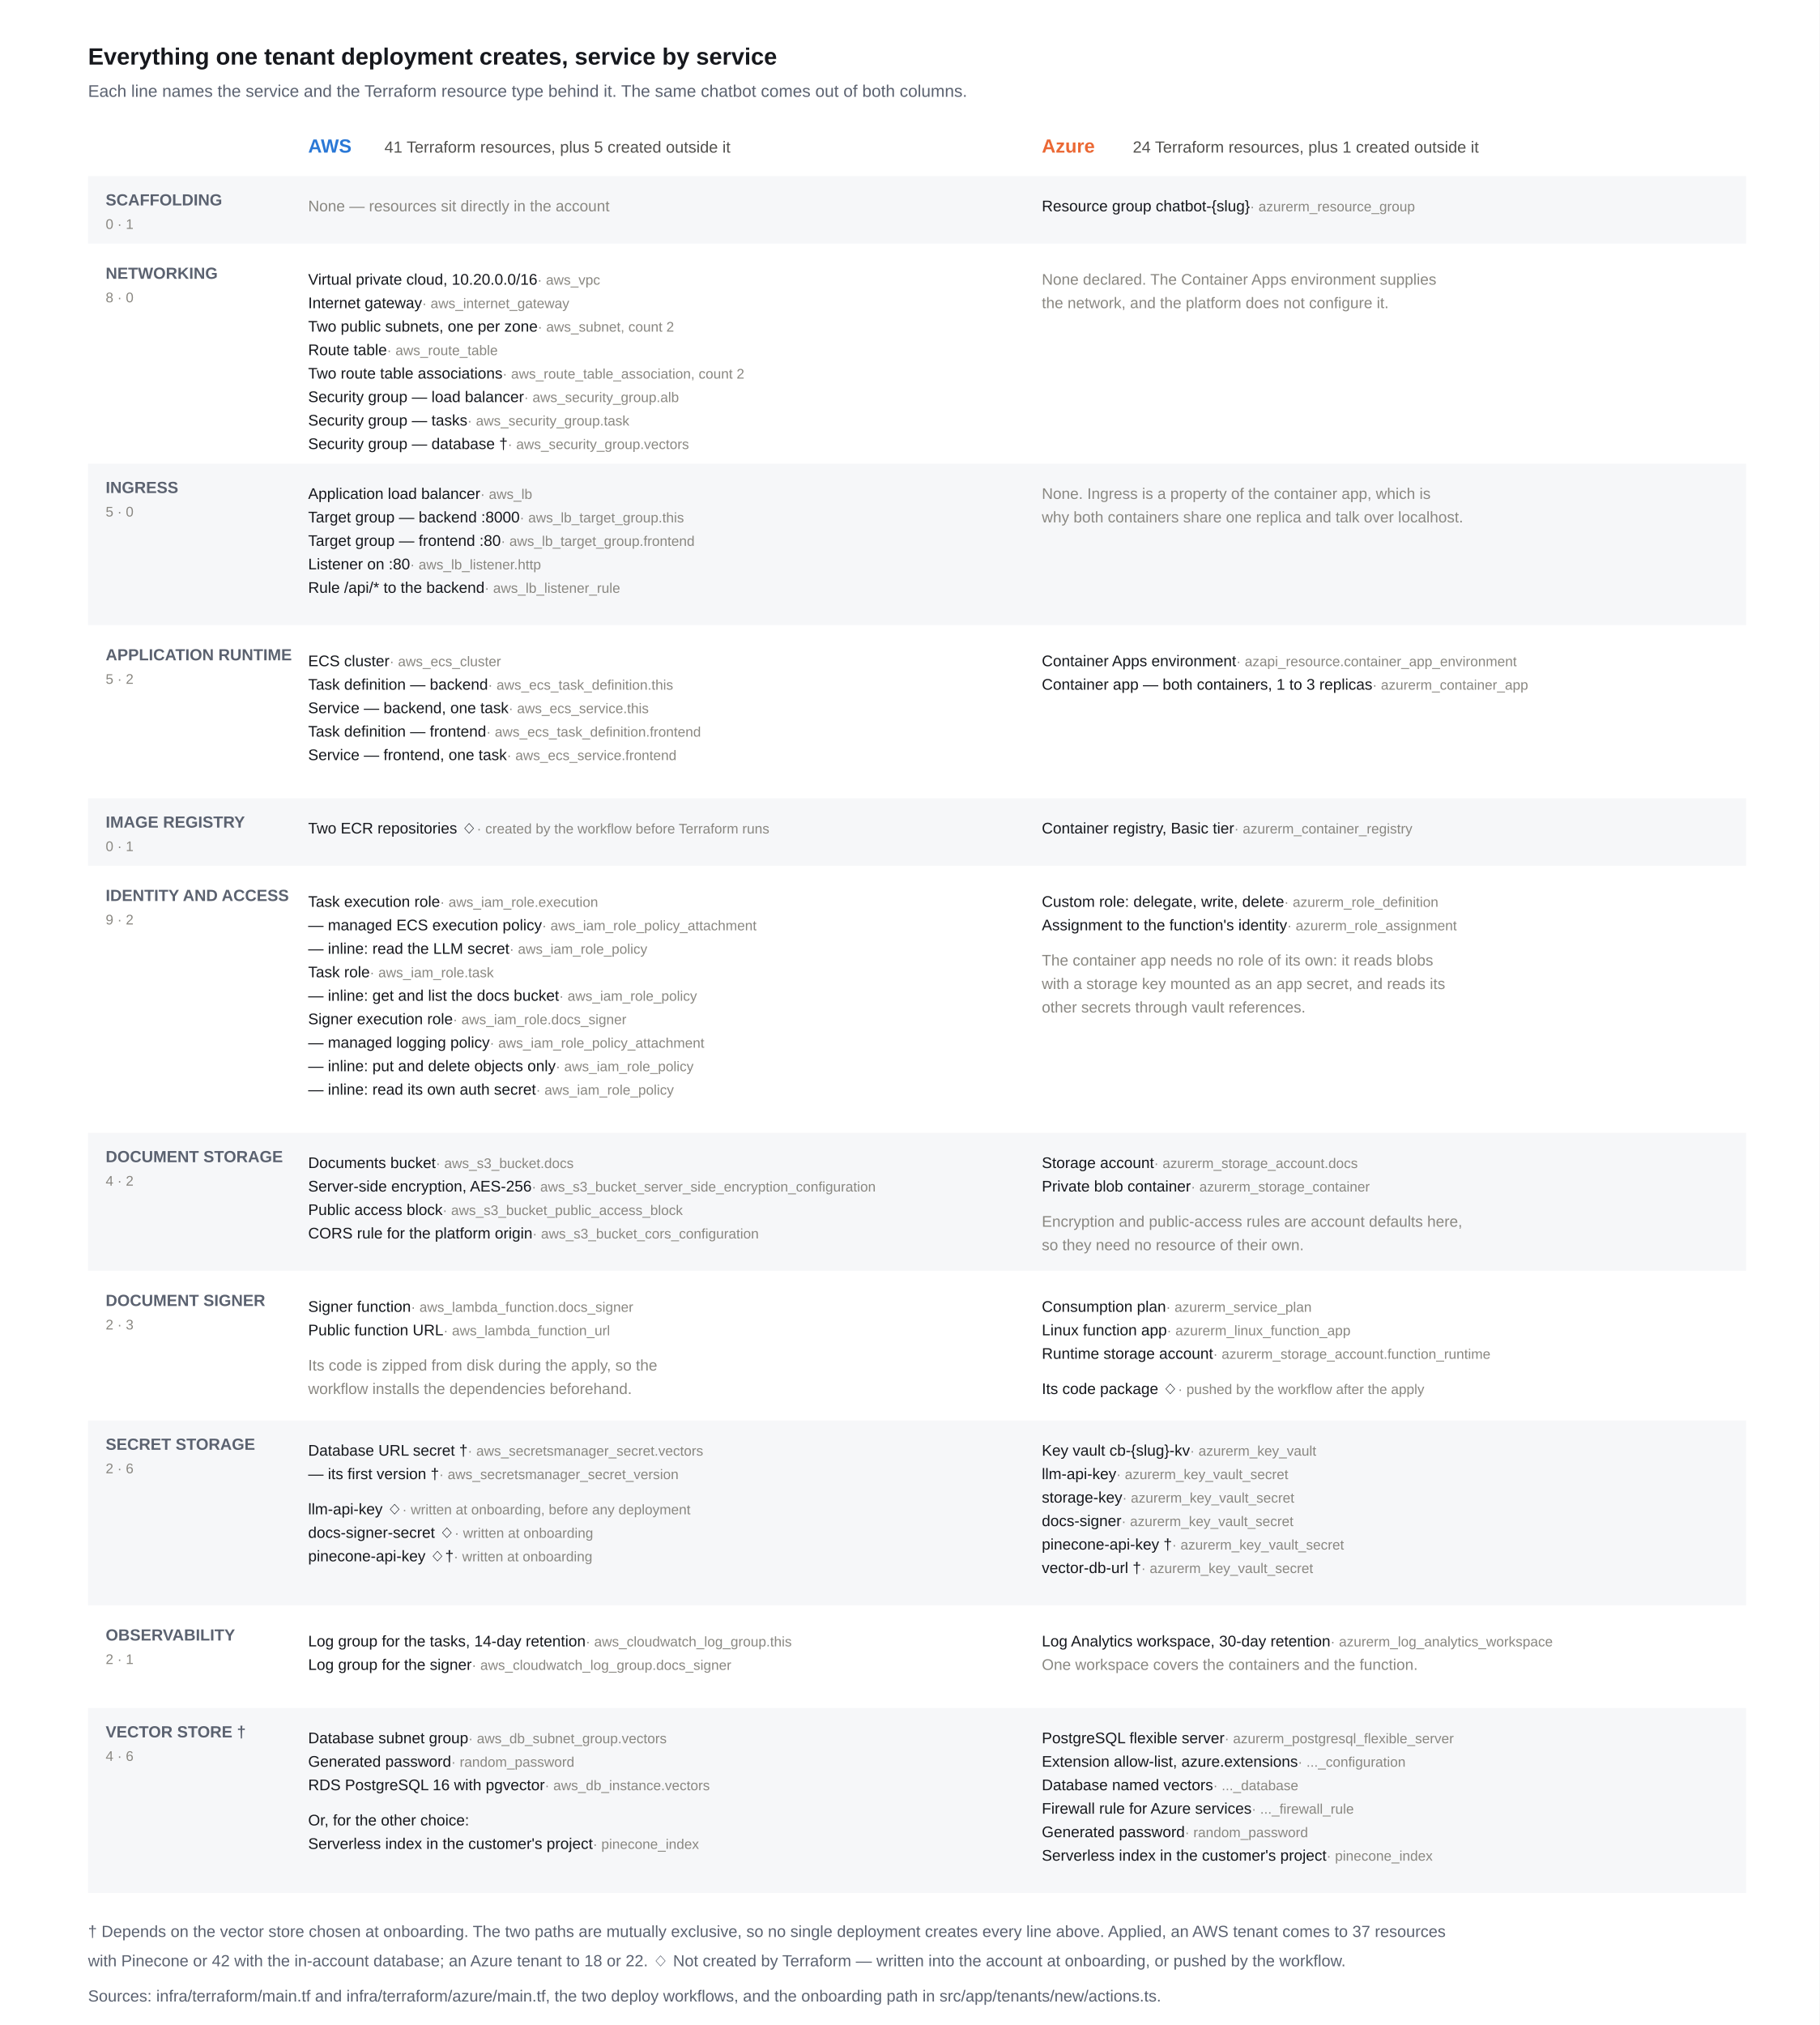
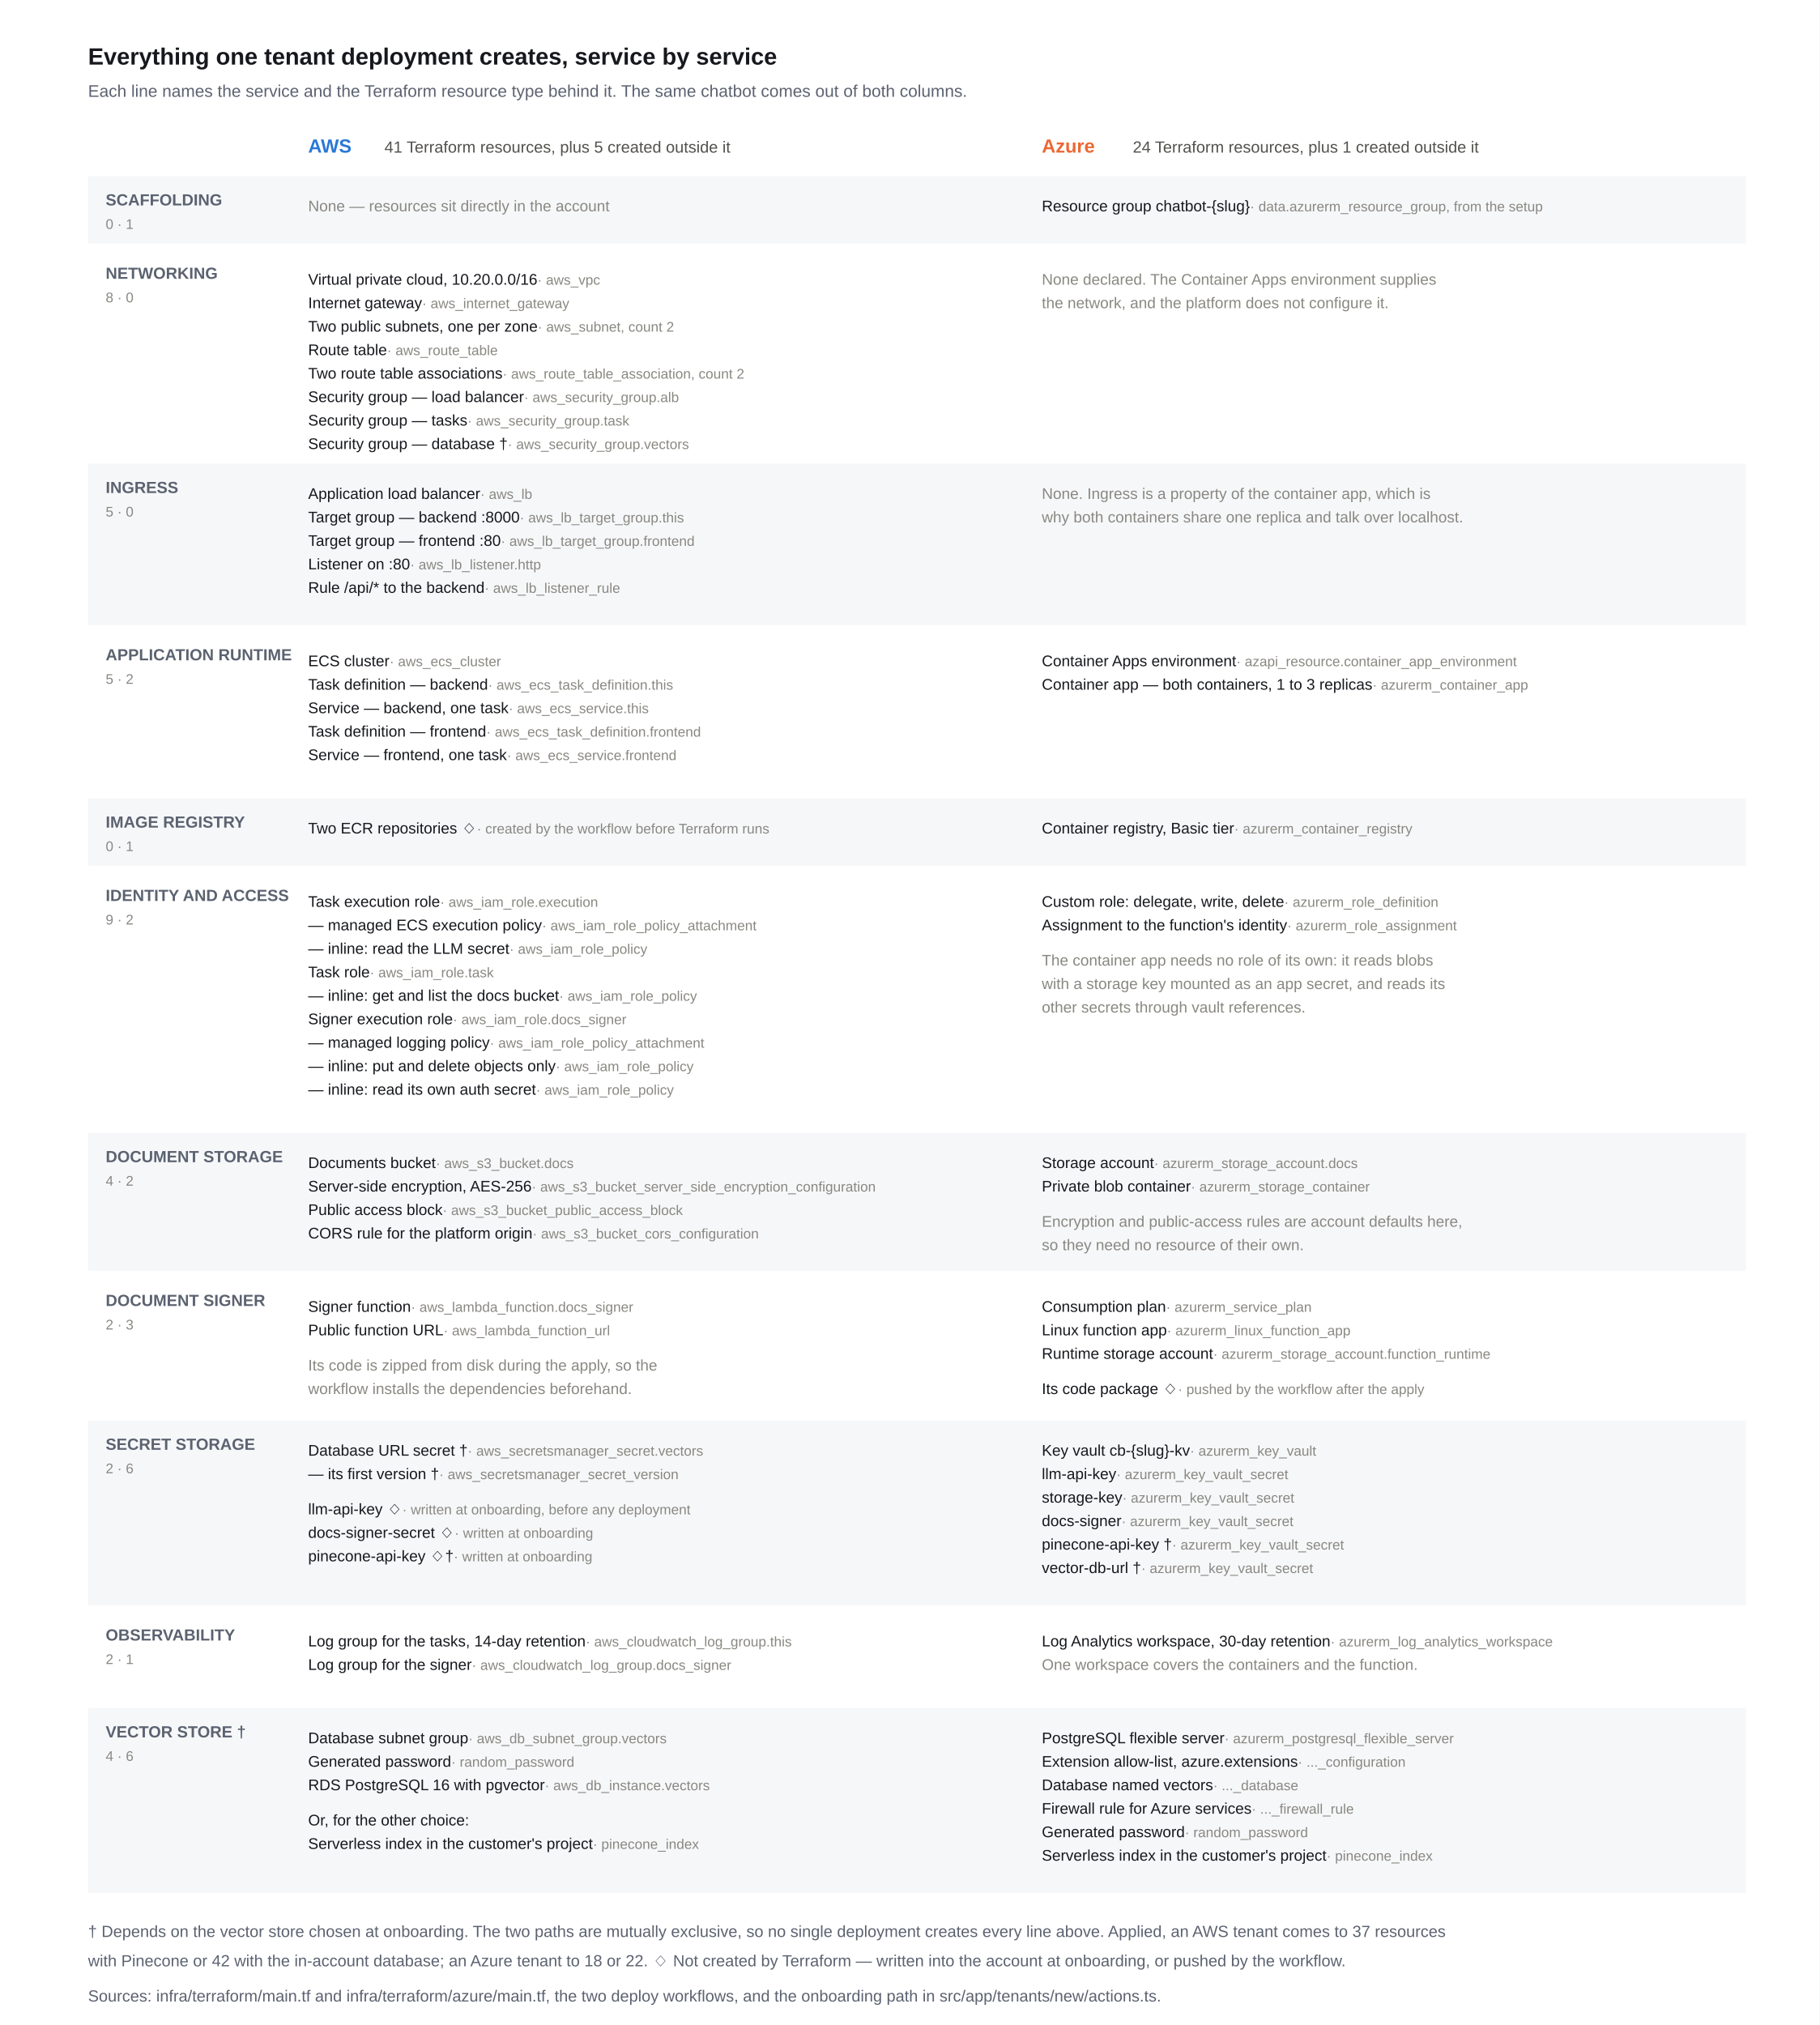
<svg xmlns="http://www.w3.org/2000/svg" viewBox="0 0 1240 1380" width="1240" height="1380" role="img" aria-label="Complete inventory of the services one tenant deployment creates on each cloud, grouped by function, with the Terraform resource type behind each one.">
  <rect x="0" y="0" width="1240" height="1380" fill="#ffffff" />
  <g font-family="Arial, Helvetica, sans-serif" fill="#16181d">
    <text x="60" y="44" font-size="16" font-weight="bold">Everything one tenant deployment creates, service by service</text>
    <text x="60" y="66" font-size="11.5" fill="#5b6270">Each line names the service and the Terraform resource type behind it. The same chatbot comes out of both columns.</text>
    <text x="210" y="104" font-size="13" font-weight="bold" fill="#2a78d6">AWS</text>
    <text x="262" y="104" font-size="11" fill="#52514e">41 Terraform resources, plus 5 created outside it</text>
    <text x="710" y="104" font-size="13" font-weight="bold" fill="#eb6834">Azure</text>
    <text x="772" y="104" font-size="11" fill="#52514e">24 Terraform resources, plus 1 created outside it</text>
    <rect x="60" y="120" width="1130" height="46" fill="#f6f7f9" />
    <text x="72" y="140" font-size="11" font-weight="bold" fill="#5b6270">SCAFFOLDING</text>
    <text x="72" y="156" font-size="9.5" fill="#898781">0 · 1</text>
    <text x="210" y="144" font-size="10.5" fill="#898781">None — resources sit directly in the account</text>
-     <text x="710" y="144" font-size="10.5">Resource group chatbot-{slug}<tspan fill="#898781" font-size="9.5"> · azurerm_resource_group</tspan>
+     <text x="710" y="144" font-size="10.5">Resource group chatbot-{slug}<tspan fill="#898781" font-size="9.5"> · data.azurerm_resource_group, from the setup</tspan>
    </text>
    <rect x="60" y="170" width="1130" height="142" fill="#ffffff" />
    <text x="72" y="190" font-size="11" font-weight="bold" fill="#5b6270">NETWORKING</text>
    <text x="72" y="206" font-size="9.5" fill="#898781">8 · 0</text>
    <g font-size="10.5">
      <text x="210" y="194">Virtual private cloud, 10.20.0.0/16<tspan fill="#898781" font-size="9.5"> · aws_vpc</tspan>
      </text>
      <text x="210" y="210">Internet gateway<tspan fill="#898781" font-size="9.5"> · aws_internet_gateway</tspan>
      </text>
      <text x="210" y="226">Two public subnets, one per zone<tspan fill="#898781" font-size="9.5"> · aws_subnet, count 2</tspan>
      </text>
      <text x="210" y="242">Route table<tspan fill="#898781" font-size="9.5"> · aws_route_table</tspan>
      </text>
      <text x="210" y="258">Two route table associations<tspan fill="#898781" font-size="9.5"> · aws_route_table_association, count 2</tspan>
      </text>
      <text x="210" y="274">Security group — load balancer<tspan fill="#898781" font-size="9.5"> · aws_security_group.alb</tspan>
      </text>
      <text x="210" y="290">Security group — tasks<tspan fill="#898781" font-size="9.5"> · aws_security_group.task</tspan>
      </text>
      <text x="210" y="306">Security group — database †<tspan fill="#898781" font-size="9.5"> · aws_security_group.vectors</tspan>
      </text>
      <text x="710" y="194" fill="#898781">None declared. The Container Apps environment supplies</text>
      <text x="710" y="210" fill="#898781">the network, and the platform does not configure it.</text>
    </g>
    <rect x="60" y="316" width="1130" height="110" fill="#f6f7f9" />
    <text x="72" y="336" font-size="11" font-weight="bold" fill="#5b6270">INGRESS</text>
    <text x="72" y="352" font-size="9.5" fill="#898781">5 · 0</text>
    <g font-size="10.5">
      <text x="210" y="340">Application load balancer<tspan fill="#898781" font-size="9.5"> · aws_lb</tspan>
      </text>
      <text x="210" y="356">Target group — backend :8000<tspan fill="#898781" font-size="9.5"> · aws_lb_target_group.this</tspan>
      </text>
      <text x="210" y="372">Target group — frontend :80<tspan fill="#898781" font-size="9.5"> · aws_lb_target_group.frontend</tspan>
      </text>
      <text x="210" y="388">Listener on :80<tspan fill="#898781" font-size="9.5"> · aws_lb_listener.http</tspan>
      </text>
      <text x="210" y="404">Rule /api/* to the backend<tspan fill="#898781" font-size="9.5"> · aws_lb_listener_rule</tspan>
      </text>
      <text x="710" y="340" fill="#898781">None. Ingress is a property of the container app, which is</text>
      <text x="710" y="356" fill="#898781">why both containers share one replica and talk over localhost.</text>
    </g>
    <rect x="60" y="430" width="1130" height="110" fill="#ffffff" />
    <text x="72" y="450" font-size="11" font-weight="bold" fill="#5b6270">APPLICATION RUNTIME</text>
    <text x="72" y="466" font-size="9.5" fill="#898781">5 · 2</text>
    <g font-size="10.5">
      <text x="210" y="454">ECS cluster<tspan fill="#898781" font-size="9.5"> · aws_ecs_cluster</tspan>
      </text>
      <text x="210" y="470">Task definition — backend<tspan fill="#898781" font-size="9.5"> · aws_ecs_task_definition.this</tspan>
      </text>
      <text x="210" y="486">Service — backend, one task<tspan fill="#898781" font-size="9.5"> · aws_ecs_service.this</tspan>
      </text>
      <text x="210" y="502">Task definition — frontend<tspan fill="#898781" font-size="9.5"> · aws_ecs_task_definition.frontend</tspan>
      </text>
      <text x="210" y="518">Service — frontend, one task<tspan fill="#898781" font-size="9.5"> · aws_ecs_service.frontend</tspan>
      </text>
      <text x="710" y="454">Container Apps environment<tspan fill="#898781" font-size="9.5"> · azapi_resource.container_app_environment</tspan>
      </text>
      <text x="710" y="470">Container app — both containers, 1 to 3 replicas<tspan fill="#898781" font-size="9.5"> · azurerm_container_app</tspan>
      </text>
    </g>
    <rect x="60" y="544" width="1130" height="46" fill="#f6f7f9" />
    <text x="72" y="564" font-size="11" font-weight="bold" fill="#5b6270">IMAGE REGISTRY</text>
    <text x="72" y="580" font-size="9.5" fill="#898781">0 · 1</text>
    <g font-size="10.5">
      <text x="210" y="568">Two ECR repositories ◇<tspan fill="#898781" font-size="9.5"> · created by the workflow before Terraform runs</tspan>
      </text>
      <text x="710" y="568">Container registry, Basic tier<tspan fill="#898781" font-size="9.5"> · azurerm_container_registry</tspan>
      </text>
    </g>
    <rect x="60" y="594" width="1130" height="174" fill="#ffffff" />
    <text x="72" y="614" font-size="11" font-weight="bold" fill="#5b6270">IDENTITY AND ACCESS</text>
    <text x="72" y="630" font-size="9.5" fill="#898781">9 · 2</text>
    <g font-size="10.5">
      <text x="210" y="618">Task execution role<tspan fill="#898781" font-size="9.5"> · aws_iam_role.execution</tspan>
      </text>
      <text x="210" y="634">— managed ECS execution policy<tspan fill="#898781" font-size="9.5"> · aws_iam_role_policy_attachment</tspan>
      </text>
      <text x="210" y="650">— inline: read the LLM secret<tspan fill="#898781" font-size="9.5"> · aws_iam_role_policy</tspan>
      </text>
      <text x="210" y="666">Task role<tspan fill="#898781" font-size="9.5"> · aws_iam_role.task</tspan>
      </text>
      <text x="210" y="682">— inline: get and list the docs bucket<tspan fill="#898781" font-size="9.5"> · aws_iam_role_policy</tspan>
      </text>
      <text x="210" y="698">Signer execution role<tspan fill="#898781" font-size="9.5"> · aws_iam_role.docs_signer</tspan>
      </text>
      <text x="210" y="714">— managed logging policy<tspan fill="#898781" font-size="9.5"> · aws_iam_role_policy_attachment</tspan>
      </text>
      <text x="210" y="730">— inline: put and delete objects only<tspan fill="#898781" font-size="9.5"> · aws_iam_role_policy</tspan>
      </text>
      <text x="210" y="746">— inline: read its own auth secret<tspan fill="#898781" font-size="9.5"> · aws_iam_role_policy</tspan>
      </text>
      <text x="710" y="618">Custom role: delegate, write, delete<tspan fill="#898781" font-size="9.5"> · azurerm_role_definition</tspan>
      </text>
      <text x="710" y="634">Assignment to the function's identity<tspan fill="#898781" font-size="9.5"> · azurerm_role_assignment</tspan>
      </text>
      <text x="710" y="658" fill="#898781">The container app needs no role of its own: it reads blobs</text>
      <text x="710" y="674" fill="#898781">with a storage key mounted as an app secret, and reads its</text>
      <text x="710" y="690" fill="#898781">other secrets through vault references.</text>
    </g>
    <rect x="60" y="772" width="1130" height="94" fill="#f6f7f9" />
    <text x="72" y="792" font-size="11" font-weight="bold" fill="#5b6270">DOCUMENT STORAGE</text>
    <text x="72" y="808" font-size="9.5" fill="#898781">4 · 2</text>
    <g font-size="10.5">
      <text x="210" y="796">Documents bucket<tspan fill="#898781" font-size="9.5"> · aws_s3_bucket.docs</tspan>
      </text>
      <text x="210" y="812">Server-side encryption, AES-256<tspan fill="#898781" font-size="9.5"> · aws_s3_bucket_server_side_encryption_configuration</tspan>
      </text>
      <text x="210" y="828">Public access block<tspan fill="#898781" font-size="9.5"> · aws_s3_bucket_public_access_block</tspan>
      </text>
      <text x="210" y="844">CORS rule for the platform origin<tspan fill="#898781" font-size="9.5"> · aws_s3_bucket_cors_configuration</tspan>
      </text>
      <text x="710" y="796">Storage account<tspan fill="#898781" font-size="9.5"> · azurerm_storage_account.docs</tspan>
      </text>
      <text x="710" y="812">Private blob container<tspan fill="#898781" font-size="9.5"> · azurerm_storage_container</tspan>
      </text>
      <text x="710" y="836" fill="#898781">Encryption and public-access rules are account defaults here,</text>
      <text x="710" y="852" fill="#898781">so they need no resource of their own.</text>
    </g>
    <rect x="60" y="870" width="1130" height="94" fill="#ffffff" />
    <text x="72" y="890" font-size="11" font-weight="bold" fill="#5b6270">DOCUMENT SIGNER</text>
    <text x="72" y="906" font-size="9.5" fill="#898781">2 · 3</text>
    <g font-size="10.5">
      <text x="210" y="894">Signer function<tspan fill="#898781" font-size="9.5"> · aws_lambda_function.docs_signer</tspan>
      </text>
      <text x="210" y="910">Public function URL<tspan fill="#898781" font-size="9.5"> · aws_lambda_function_url</tspan>
      </text>
      <text x="210" y="934" fill="#898781">Its code is zipped from disk during the apply, so the</text>
      <text x="210" y="950" fill="#898781">workflow installs the dependencies beforehand.</text>
      <text x="710" y="894">Consumption plan<tspan fill="#898781" font-size="9.5"> · azurerm_service_plan</tspan>
      </text>
      <text x="710" y="910">Linux function app<tspan fill="#898781" font-size="9.5"> · azurerm_linux_function_app</tspan>
      </text>
      <text x="710" y="926">Runtime storage account<tspan fill="#898781" font-size="9.5"> · azurerm_storage_account.function_runtime</tspan>
      </text>
      <text x="710" y="950">Its code package ◇<tspan fill="#898781" font-size="9.5"> · pushed by the workflow after the apply</tspan>
      </text>
    </g>
    <rect x="60" y="968" width="1130" height="126" fill="#f6f7f9" />
    <text x="72" y="988" font-size="11" font-weight="bold" fill="#5b6270">SECRET STORAGE</text>
    <text x="72" y="1004" font-size="9.5" fill="#898781">2 · 6</text>
    <g font-size="10.5">
      <text x="210" y="992">Database URL secret †<tspan fill="#898781" font-size="9.5"> · aws_secretsmanager_secret.vectors</tspan>
      </text>
      <text x="210" y="1008">— its first version †<tspan fill="#898781" font-size="9.5"> · aws_secretsmanager_secret_version</tspan>
      </text>
      <text x="210" y="1032">llm-api-key ◇<tspan fill="#898781" font-size="9.5"> · written at onboarding, before any deployment</tspan>
      </text>
      <text x="210" y="1048">docs-signer-secret ◇<tspan fill="#898781" font-size="9.5"> · written at onboarding</tspan>
      </text>
      <text x="210" y="1064">pinecone-api-key ◇†<tspan fill="#898781" font-size="9.5"> · written at onboarding</tspan>
      </text>
      <text x="710" y="992">Key vault cb-{slug}-kv<tspan fill="#898781" font-size="9.5"> · azurerm_key_vault</tspan>
      </text>
      <text x="710" y="1008">llm-api-key<tspan fill="#898781" font-size="9.5"> · azurerm_key_vault_secret</tspan>
      </text>
      <text x="710" y="1024">storage-key<tspan fill="#898781" font-size="9.5"> · azurerm_key_vault_secret</tspan>
      </text>
      <text x="710" y="1040">docs-signer<tspan fill="#898781" font-size="9.5"> · azurerm_key_vault_secret</tspan>
      </text>
      <text x="710" y="1056">pinecone-api-key †<tspan fill="#898781" font-size="9.5"> · azurerm_key_vault_secret</tspan>
      </text>
      <text x="710" y="1072">vector-db-url †<tspan fill="#898781" font-size="9.5"> · azurerm_key_vault_secret</tspan>
      </text>
    </g>
    <rect x="60" y="1098" width="1130" height="62" fill="#ffffff" />
    <text x="72" y="1118" font-size="11" font-weight="bold" fill="#5b6270">OBSERVABILITY</text>
    <text x="72" y="1134" font-size="9.5" fill="#898781">2 · 1</text>
    <g font-size="10.5">
      <text x="210" y="1122">Log group for the tasks, 14-day retention<tspan fill="#898781" font-size="9.5"> · aws_cloudwatch_log_group.this</tspan>
      </text>
      <text x="210" y="1138">Log group for the signer<tspan fill="#898781" font-size="9.5"> · aws_cloudwatch_log_group.docs_signer</tspan>
      </text>
      <text x="710" y="1122">Log Analytics workspace, 30-day retention<tspan fill="#898781" font-size="9.5"> · azurerm_log_analytics_workspace</tspan>
      </text>
      <text x="710" y="1138" fill="#898781">One workspace covers the containers and the function.</text>
    </g>
    <rect x="60" y="1164" width="1130" height="126" fill="#f6f7f9" />
    <text x="72" y="1184" font-size="11" font-weight="bold" fill="#5b6270">VECTOR STORE †</text>
    <text x="72" y="1200" font-size="9.5" fill="#898781">4 · 6</text>
    <g font-size="10.5">
      <text x="210" y="1188">Database subnet group<tspan fill="#898781" font-size="9.5"> · aws_db_subnet_group.vectors</tspan>
      </text>
      <text x="210" y="1204">Generated password<tspan fill="#898781" font-size="9.5"> · random_password</tspan>
      </text>
      <text x="210" y="1220">RDS PostgreSQL 16 with pgvector<tspan fill="#898781" font-size="9.5"> · aws_db_instance.vectors</tspan>
      </text>
      <text x="210" y="1244">Or, for the other choice:</text>
      <text x="210" y="1260">Serverless index in the customer's project<tspan fill="#898781" font-size="9.5"> · pinecone_index</tspan>
      </text>
      <text x="710" y="1188">PostgreSQL flexible server<tspan fill="#898781" font-size="9.5"> · azurerm_postgresql_flexible_server</tspan>
      </text>
      <text x="710" y="1204">Extension allow-list, azure.extensions<tspan fill="#898781" font-size="9.5"> · ..._configuration</tspan>
      </text>
      <text x="710" y="1220">Database named vectors<tspan fill="#898781" font-size="9.5"> · ..._database</tspan>
      </text>
      <text x="710" y="1236">Firewall rule for Azure services<tspan fill="#898781" font-size="9.5"> · ..._firewall_rule</tspan>
      </text>
      <text x="710" y="1252">Generated password<tspan fill="#898781" font-size="9.5"> · random_password</tspan>
      </text>
      <text x="710" y="1268">Serverless index in the customer's project<tspan fill="#898781" font-size="9.5"> · pinecone_index</tspan>
      </text>
    </g>
    <text x="60" y="1320" font-size="11" fill="#5b6270">† Depends on the vector store chosen at onboarding. The two paths are mutually exclusive, so no single deployment creates every line above. Applied, an AWS tenant comes to 37 resources</text>
    <text x="60" y="1340" font-size="11" fill="#5b6270">with Pinecone or 42 with the in-account database; an Azure tenant to 18 or 22. ◇ Not created by Terraform — written into the account at onboarding, or pushed by the workflow.</text>
    <text x="60" y="1364" font-size="11" fill="#5b6270">Sources: infra/terraform/main.tf and infra/terraform/azure/main.tf, the two deploy workflows, and the onboarding path in src/app/tenants/new/actions.ts.</text>
  </g>
</svg>
